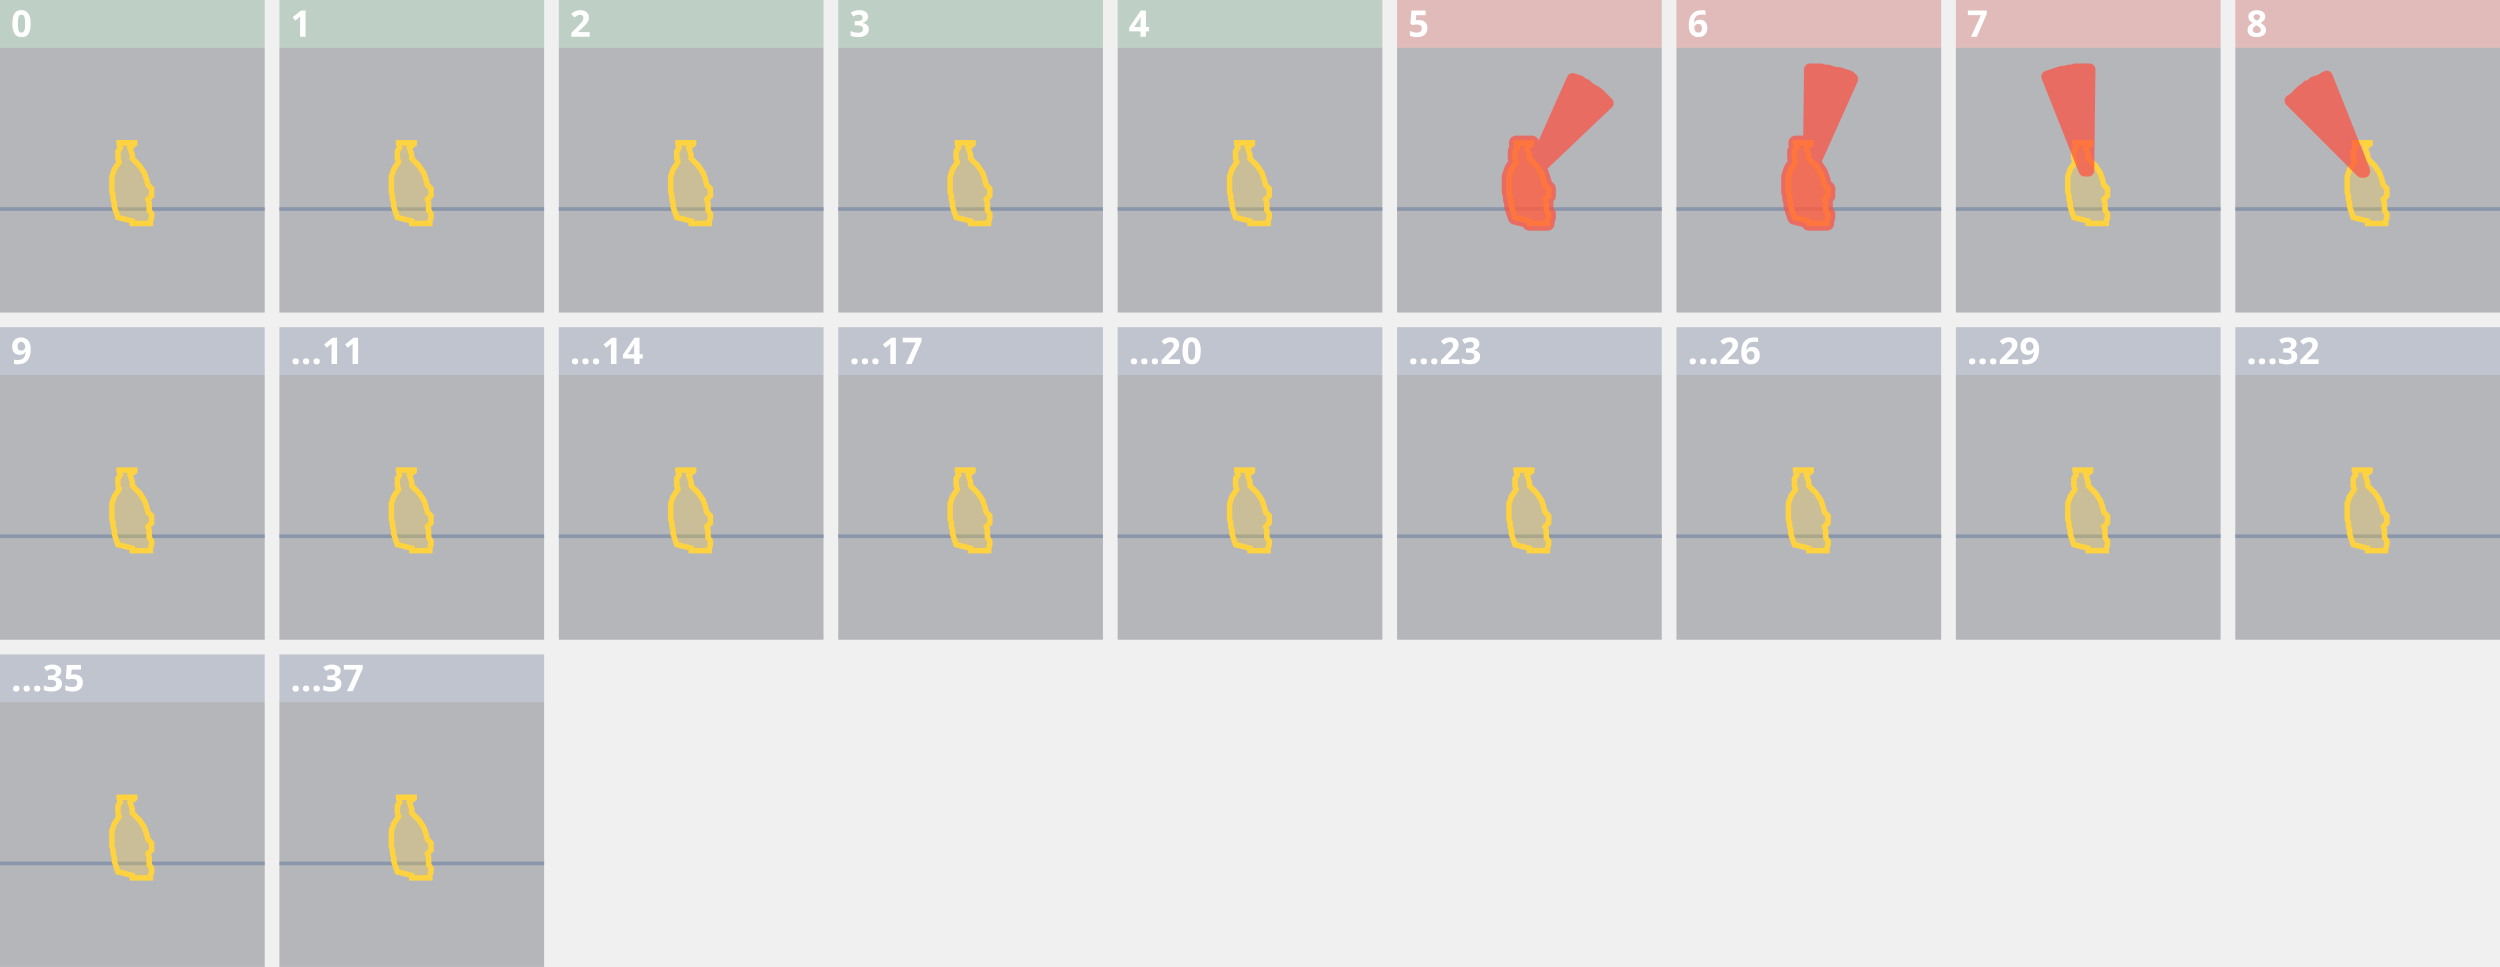
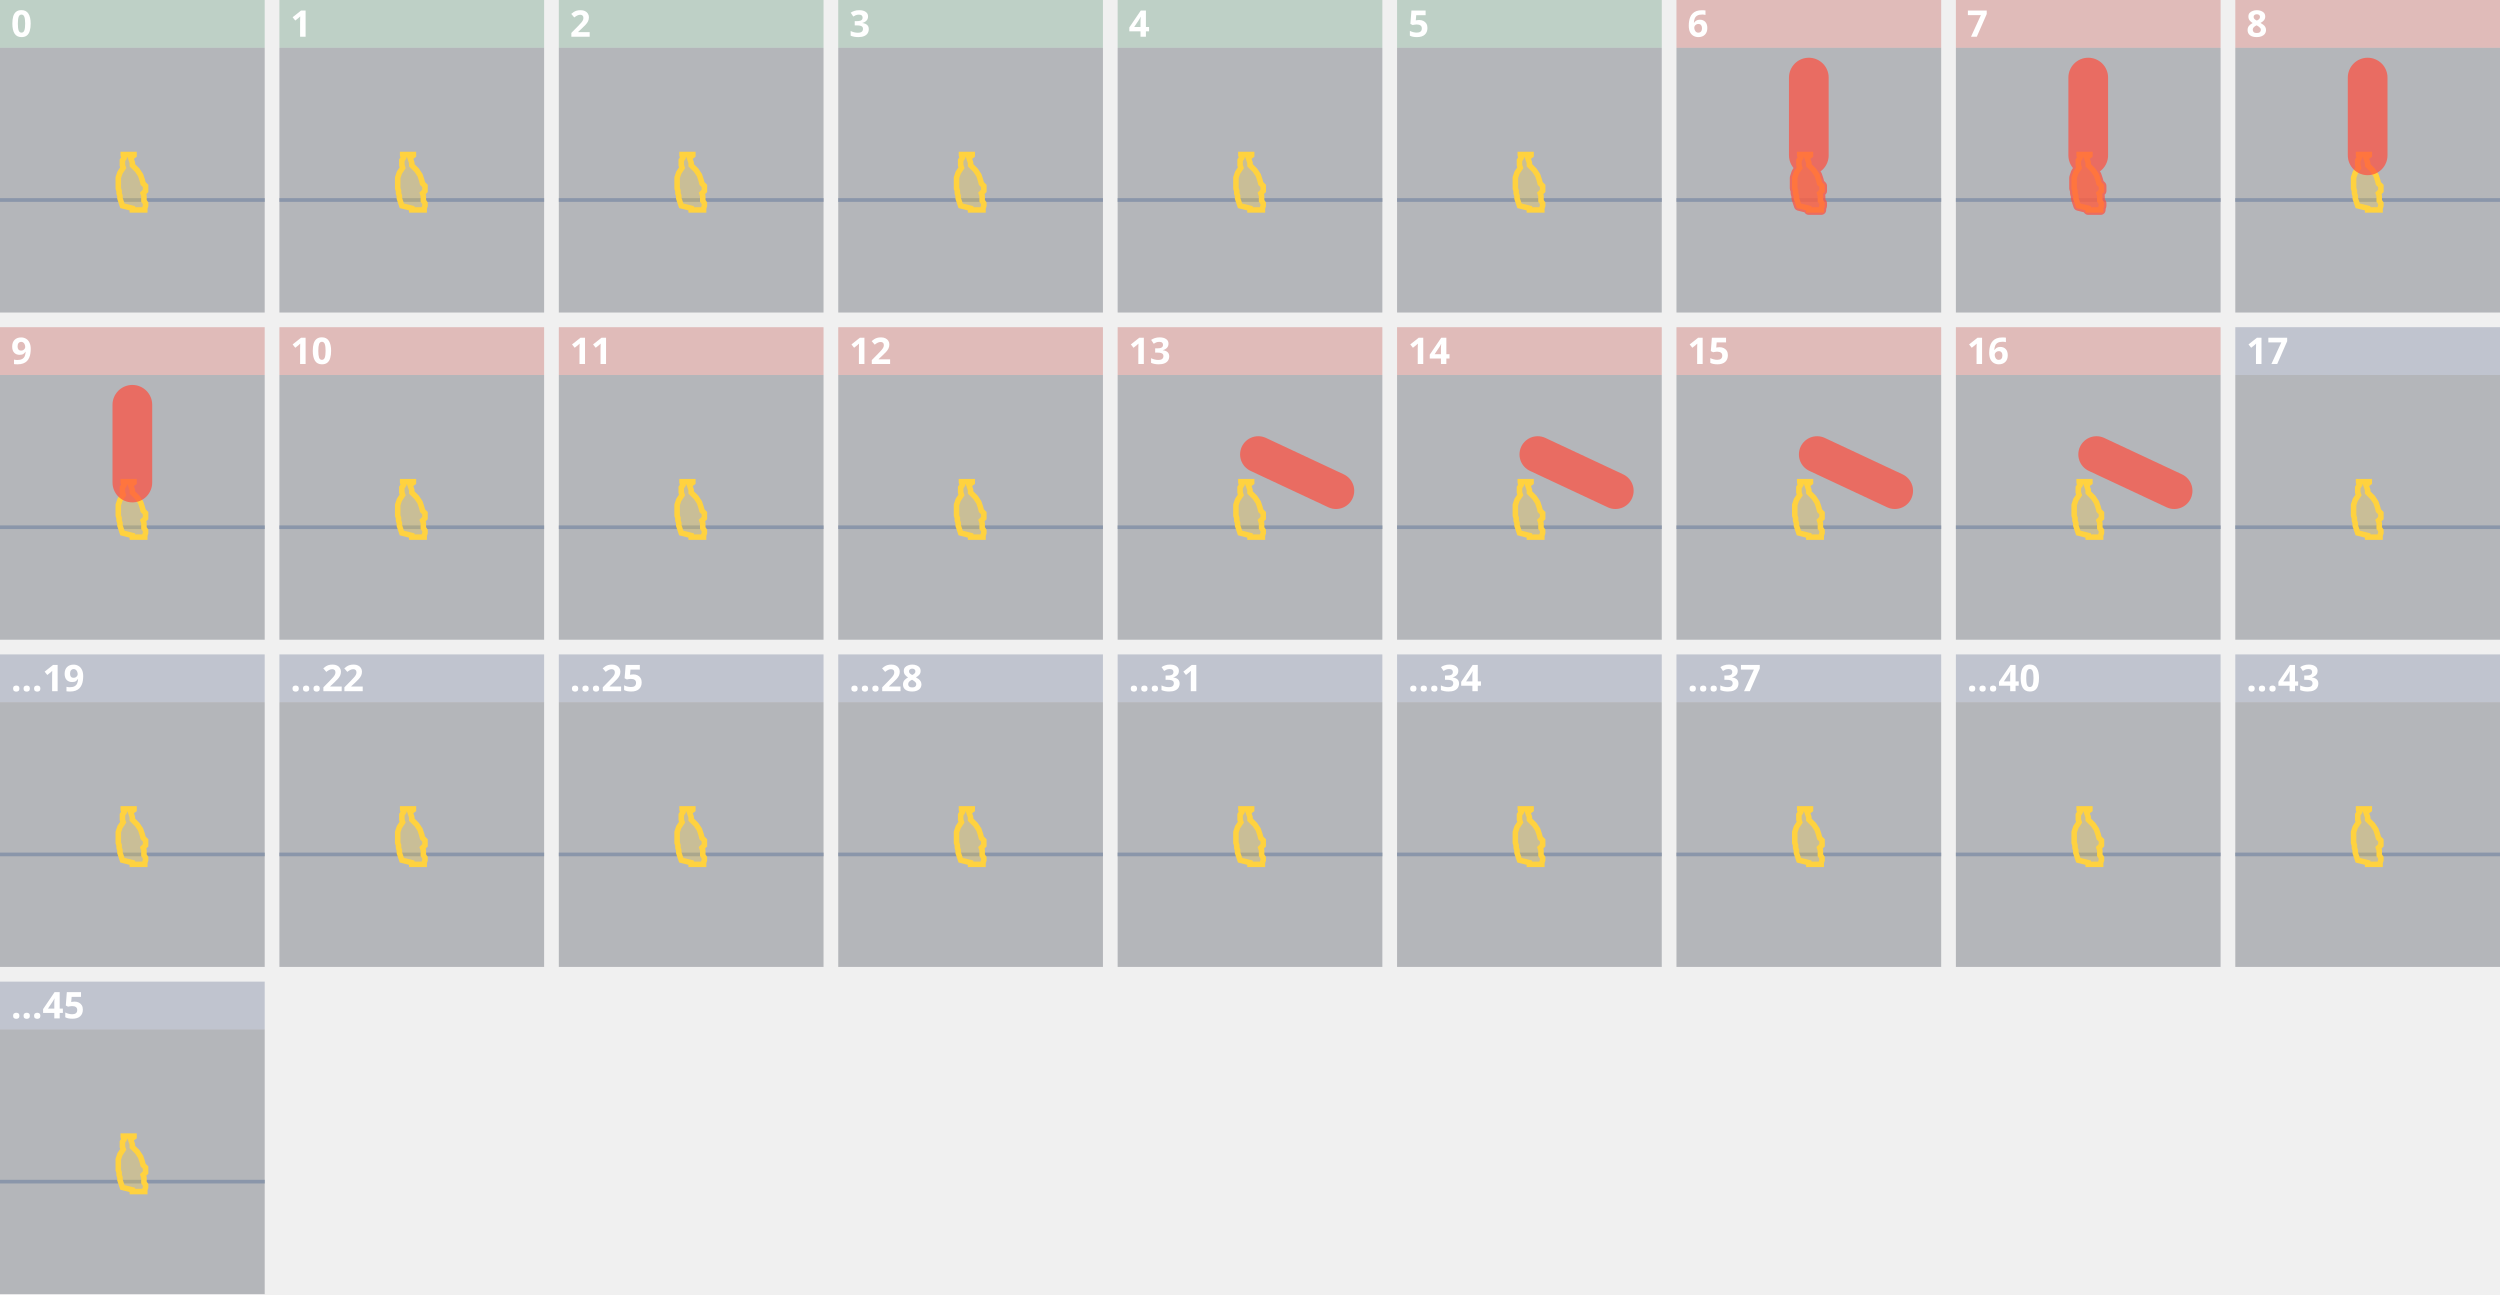
- <svg xmlns="http://www.w3.org/2000/svg" viewBox="0 0 680 263" width="680" height="263">
-   <style>text{font:bold 10px sans-serif;fill:#ffffff}.k{fill:#1b2230}.g{stroke:#8a96aa;stroke-width:3.06}use{stroke-width:4.58;fill-opacity:.28}.u{stroke:#ffd23f;fill:#ffd23f}.v{stroke:#4ade80;fill:#4ade80;fill-opacity:.6}.a{stroke:#e879f9;fill:#e879f9}.o{stroke:#22d3ee;fill:#22d3ee;fill-opacity:.5}.H{color:#ff4d3d;fill:#ff4d3d;opacity:.7}.G{color:#3b9cff;fill:#3b9cff;opacity:.75}.S{color:#ffa630;fill:#ffa630;opacity:.75}.T{color:#ffa630;fill:none;stroke:#ffa630;stroke-width:6.11;stroke-dasharray:12.2}.P{color:#c49bff;fill:none;stroke:#c49bff;stroke-width:3.06;stroke-dasharray:9.2}</style>
+ <svg xmlns="http://www.w3.org/2000/svg" viewBox="0 0 680 352" width="680" height="352">
+   <style>text{font:bold 10px sans-serif;fill:#ffffff}.k{fill:#1b2230}.g{stroke:#8a96aa;stroke-width:4.44}use{stroke-width:6.67;fill-opacity:.28}.u{stroke:#ffd23f;fill:#ffd23f}.v{stroke:#4ade80;fill:#4ade80;fill-opacity:.6}.a{stroke:#e879f9;fill:#e879f9}.o{stroke:#22d3ee;fill:#22d3ee;fill-opacity:.5}.H{color:#ff4d3d;fill:#ff4d3d;opacity:.7}.G{color:#3b9cff;fill:#3b9cff;opacity:.75}.S{color:#ffa630;fill:#ffa630;opacity:.75}.T{color:#ffa630;fill:none;stroke:#ffa630;stroke-width:8.89;stroke-dasharray:17.8}.P{color:#c49bff;fill:none;stroke:#c49bff;stroke-width:4.44;stroke-dasharray:13.3}</style>
  <defs>
    <path id="b0" d="M-11 -31L2 -31L2 -30L-2 -27L-1 -24L0 -21L0 -18L3 -15L6 -12L8 -9L10 -6L11 -3L12 0L13 4L16 7L16 10L16 13L13 16L14 19L14 22L14 25L16 28L16 31L15 34L15 36L0 36L0 34L-12 31L-13 28L-14 25L-15 22L-15 19L-16 16L-16 13L-17 10L-17 7L-17 4L-17 0L-17 -3L-16 -6L-15 -9L-13 -12L-11 -15L-12 -18L-12 -21L-12 -24L-10 -27L-11 -30Z" />
-     <rect id="K" x="-110" y="-110" width="220" height="220" class="k" />
+     <rect id="K" x="-160" y="-160" width="320" height="320" class="k" />
    <rect id="Ls" width="72" height="13" fill="#3f7d5a" />
    <rect id="La" width="72" height="13" fill="#b8332b" />
    <rect id="Le" width="72" height="13" fill="#46557a" />
  </defs>
  <use href="#Ls" x="0" y="0" />
  <text x="3" y="10">0</text>
-   <svg x="0" y="13" width="72" height="72" viewBox="-110 -110 220 220">
-     <use href="#K" />
-     <line x1="-110" y1="24" x2="110" y2="24" class="g" />
+   <svg x="0" y="13" width="72" height="72" viewBox="-160 -160 320 320">
+     <use href="#K" />
+     <line x1="-160" y1="24" x2="160" y2="24" class="g" />
    <use href="#b0" class="u" />
  </svg>
  <use href="#Ls" x="76" y="0" />
  <text x="79" y="10">1</text>
-   <svg x="76" y="13" width="72" height="72" viewBox="-110 -110 220 220">
-     <use href="#K" />
-     <line x1="-110" y1="24" x2="110" y2="24" class="g" />
+   <svg x="76" y="13" width="72" height="72" viewBox="-160 -160 320 320">
+     <use href="#K" />
+     <line x1="-160" y1="24" x2="160" y2="24" class="g" />
    <use href="#b0" class="u" />
  </svg>
  <use href="#Ls" x="152" y="0" />
  <text x="155" y="10">2</text>
-   <svg x="152" y="13" width="72" height="72" viewBox="-110 -110 220 220">
-     <use href="#K" />
-     <line x1="-110" y1="24" x2="110" y2="24" class="g" />
+   <svg x="152" y="13" width="72" height="72" viewBox="-160 -160 320 320">
+     <use href="#K" />
+     <line x1="-160" y1="24" x2="160" y2="24" class="g" />
    <use href="#b0" class="u" />
  </svg>
  <use href="#Ls" x="228" y="0" />
  <text x="231" y="10">3</text>
-   <svg x="228" y="13" width="72" height="72" viewBox="-110 -110 220 220">
-     <use href="#K" />
-     <line x1="-110" y1="24" x2="110" y2="24" class="g" />
+   <svg x="228" y="13" width="72" height="72" viewBox="-160 -160 320 320">
+     <use href="#K" />
+     <line x1="-160" y1="24" x2="160" y2="24" class="g" />
    <use href="#b0" class="u" />
  </svg>
  <use href="#Ls" x="304" y="0" />
  <text x="307" y="10">4</text>
-   <svg x="304" y="13" width="72" height="72" viewBox="-110 -110 220 220">
-     <use href="#K" />
-     <line x1="-110" y1="24" x2="110" y2="24" class="g" />
-     <use href="#b0" class="u" />
-   </svg>
-   <use href="#La" x="380" y="0" />
+   <svg x="304" y="13" width="72" height="72" viewBox="-160 -160 320 320">
+     <use href="#K" />
+     <line x1="-160" y1="24" x2="160" y2="24" class="g" />
+     <use href="#b0" class="u" />
+   </svg>
+   <use href="#Ls" x="380" y="0" />
  <text x="383" y="10">5</text>
-   <svg x="380" y="13" width="72" height="72" viewBox="-110 -110 220 220">
-     <use href="#K" />
-     <line x1="-110" y1="24" x2="110" y2="24" class="g" />
-     <use href="#b0" class="u" />
-     <g class="H">
-       <path d="M36 -84L39 -83L42 -82L44 -80L47 -79L49 -77L52 -75L54 -74L57 -72L59 -70L61 -68L63 -66L65 -64L4 -6L4 -6L4 -7L4 -7L3 -7L3 -7L3 -7L3 -7L3 -7L3 -7L2 -8L2 -8L2 -8Z" stroke="currentColor" stroke-width="10" stroke-linejoin="round" />
-       <path d="M-11 -31L2 -31L2 -30L-2 -27L-1 -24L0 -21L0 -18L3 -15L6 -12L8 -9L10 -6L11 -3L12 0L13 4L16 7L16 10L16 13L13 16L14 19L14 22L14 25L16 28L16 31L15 34L15 36L0 36L0 34L-12 31L-13 28L-14 25L-15 22L-15 19L-16 16L-16 13L-17 10L-17 7L-17 4L-17 0L-17 -3L-16 -6L-15 -9L-13 -12L-11 -15L-12 -18L-12 -21L-12 -24L-10 -27L-11 -30Z" stroke="currentColor" stroke-width="12" stroke-linejoin="round" />
-     </g>
+   <svg x="380" y="13" width="72" height="72" viewBox="-160 -160 320 320">
+     <use href="#K" />
+     <line x1="-160" y1="24" x2="160" y2="24" class="g" />
+     <use href="#b0" class="u" />
  </svg>
  <use href="#La" x="456" y="0" />
  <text x="459" y="10">6</text>
-   <svg x="456" y="13" width="72" height="72" viewBox="-110 -110 220 220">
-     <use href="#K" />
-     <line x1="-110" y1="24" x2="110" y2="24" class="g" />
-     <use href="#b0" class="u" />
-     <g class="H">
-       <path d="M1 -92L4 -92L7 -92L10 -92L13 -91L16 -91L19 -90L22 -89L25 -89L28 -88L31 -87L34 -86L36 -84L2 -8L2 -8L2 -8L1 -8L1 -8L1 -8L1 -8L1 -8L1 -8L0 -8L0 -8L0 -8L0 -8Z" stroke="currentColor" stroke-width="10" stroke-linejoin="round" />
+   <svg x="456" y="13" width="72" height="72" viewBox="-160 -160 320 320">
+     <use href="#K" />
+     <line x1="-160" y1="24" x2="160" y2="24" class="g" />
+     <use href="#b0" class="u" />
+     <g class="H">
+       <line x1="0" y1="-30" x2="0" y2="-124" stroke="currentColor" stroke-width="48" stroke-linecap="round" />
      <path d="M-11 -31L2 -31L2 -30L-2 -27L-1 -24L0 -21L0 -18L3 -15L6 -12L8 -9L10 -6L11 -3L12 0L13 4L16 7L16 10L16 13L13 16L14 19L14 22L14 25L16 28L16 31L15 34L15 36L0 36L0 34L-12 31L-13 28L-14 25L-15 22L-15 19L-16 16L-16 13L-17 10L-17 7L-17 4L-17 0L-17 -3L-16 -6L-15 -9L-13 -12L-11 -15L-12 -18L-12 -21L-12 -24L-10 -27L-11 -30Z" stroke="currentColor" stroke-width="12" stroke-linejoin="round" />
    </g>
  </svg>
  <use href="#La" x="532" y="0" />
  <text x="535" y="10">7</text>
-   <svg x="532" y="13" width="72" height="72" viewBox="-110 -110 220 220">
-     <use href="#K" />
-     <line x1="-110" y1="24" x2="110" y2="24" class="g" />
-     <use href="#b0" class="u" />
-     <g class="H">
-       <path d="M-34 -86L-31 -87L-28 -88L-25 -89L-22 -90L-19 -90L-16 -91L-13 -91L-11 -92L-8 -92L-5 -92L-2 -92L1 -92L0 -8L0 -8L-1 -8L-1 -8L-1 -8L-1 -8L-1 -8L-2 -8L-2 -8L-2 -8L-2 -8L-2 -8L-3 -8Z" stroke="currentColor" stroke-width="10" stroke-linejoin="round" />
+   <svg x="532" y="13" width="72" height="72" viewBox="-160 -160 320 320">
+     <use href="#K" />
+     <line x1="-160" y1="24" x2="160" y2="24" class="g" />
+     <use href="#b0" class="u" />
+     <g class="H">
+       <line x1="0" y1="-30" x2="0" y2="-124" stroke="currentColor" stroke-width="48" stroke-linecap="round" />
+       <path d="M-11 -31L2 -31L2 -30L-2 -27L-1 -24L0 -21L0 -18L3 -15L6 -12L8 -9L10 -6L11 -3L12 0L13 4L16 7L16 10L16 13L13 16L14 19L14 22L14 25L16 28L16 31L15 34L15 36L0 36L0 34L-12 31L-13 28L-14 25L-15 22L-15 19L-16 16L-16 13L-17 10L-17 7L-17 4L-17 0L-17 -3L-16 -6L-15 -9L-13 -12L-11 -15L-12 -18L-12 -21L-12 -24L-10 -27L-11 -30Z" stroke="currentColor" stroke-width="12" stroke-linejoin="round" />
    </g>
  </svg>
  <use href="#La" x="608" y="0" />
  <text x="611" y="10">8</text>
-   <svg x="608" y="13" width="72" height="72" viewBox="-110 -110 220 220">
-     <use href="#K" />
-     <line x1="-110" y1="24" x2="110" y2="24" class="g" />
-     <use href="#b0" class="u" />
-     <g class="H">
-       <path d="M-64 -66L-61 -68L-59 -70L-57 -72L-55 -74L-52 -76L-50 -78L-47 -79L-45 -81L-42 -82L-39 -83L-36 -85L-34 -86L-3 -8L-3 -8L-3 -8L-3 -8L-3 -7L-4 -7L-4 -7L-4 -7L-4 -7L-4 -7L-4 -7L-4 -7L-5 -7Z" stroke="currentColor" stroke-width="10" stroke-linejoin="round" />
-     </g>
-   </svg>
-   <use href="#Le" x="0" y="89" />
+   <svg x="608" y="13" width="72" height="72" viewBox="-160 -160 320 320">
+     <use href="#K" />
+     <line x1="-160" y1="24" x2="160" y2="24" class="g" />
+     <use href="#b0" class="u" />
+     <g class="H">
+       <line x1="0" y1="-30" x2="0" y2="-124" stroke="currentColor" stroke-width="48" stroke-linecap="round" />
+     </g>
+   </svg>
+   <use href="#La" x="0" y="89" />
  <text x="3" y="99">9</text>
-   <svg x="0" y="102" width="72" height="72" viewBox="-110 -110 220 220">
-     <use href="#K" />
-     <line x1="-110" y1="24" x2="110" y2="24" class="g" />
-     <use href="#b0" class="u" />
-   </svg>
-   <use href="#Le" x="76" y="89" />
-   <text x="79" y="99">…11</text>
-   <svg x="76" y="102" width="72" height="72" viewBox="-110 -110 220 220">
-     <use href="#K" />
-     <line x1="-110" y1="24" x2="110" y2="24" class="g" />
-     <use href="#b0" class="u" />
-   </svg>
-   <use href="#Le" x="152" y="89" />
-   <text x="155" y="99">…14</text>
-   <svg x="152" y="102" width="72" height="72" viewBox="-110 -110 220 220">
-     <use href="#K" />
-     <line x1="-110" y1="24" x2="110" y2="24" class="g" />
-     <use href="#b0" class="u" />
-   </svg>
-   <use href="#Le" x="228" y="89" />
-   <text x="231" y="99">…17</text>
-   <svg x="228" y="102" width="72" height="72" viewBox="-110 -110 220 220">
-     <use href="#K" />
-     <line x1="-110" y1="24" x2="110" y2="24" class="g" />
-     <use href="#b0" class="u" />
-   </svg>
-   <use href="#Le" x="304" y="89" />
-   <text x="307" y="99">…20</text>
-   <svg x="304" y="102" width="72" height="72" viewBox="-110 -110 220 220">
-     <use href="#K" />
-     <line x1="-110" y1="24" x2="110" y2="24" class="g" />
-     <use href="#b0" class="u" />
-   </svg>
-   <use href="#Le" x="380" y="89" />
-   <text x="383" y="99">…23</text>
-   <svg x="380" y="102" width="72" height="72" viewBox="-110 -110 220 220">
-     <use href="#K" />
-     <line x1="-110" y1="24" x2="110" y2="24" class="g" />
-     <use href="#b0" class="u" />
-   </svg>
-   <use href="#Le" x="456" y="89" />
-   <text x="459" y="99">…26</text>
-   <svg x="456" y="102" width="72" height="72" viewBox="-110 -110 220 220">
-     <use href="#K" />
-     <line x1="-110" y1="24" x2="110" y2="24" class="g" />
-     <use href="#b0" class="u" />
-   </svg>
-   <use href="#Le" x="532" y="89" />
-   <text x="535" y="99">…29</text>
-   <svg x="532" y="102" width="72" height="72" viewBox="-110 -110 220 220">
-     <use href="#K" />
-     <line x1="-110" y1="24" x2="110" y2="24" class="g" />
-     <use href="#b0" class="u" />
+   <svg x="0" y="102" width="72" height="72" viewBox="-160 -160 320 320">
+     <use href="#K" />
+     <line x1="-160" y1="24" x2="160" y2="24" class="g" />
+     <use href="#b0" class="u" />
+     <g class="H">
+       <line x1="0" y1="-30" x2="0" y2="-124" stroke="currentColor" stroke-width="48" stroke-linecap="round" />
+     </g>
+   </svg>
+   <use href="#La" x="76" y="89" />
+   <text x="79" y="99">10</text>
+   <svg x="76" y="102" width="72" height="72" viewBox="-160 -160 320 320">
+     <use href="#K" />
+     <line x1="-160" y1="24" x2="160" y2="24" class="g" />
+     <use href="#b0" class="u" />
+   </svg>
+   <use href="#La" x="152" y="89" />
+   <text x="155" y="99">11</text>
+   <svg x="152" y="102" width="72" height="72" viewBox="-160 -160 320 320">
+     <use href="#K" />
+     <line x1="-160" y1="24" x2="160" y2="24" class="g" />
+     <use href="#b0" class="u" />
+   </svg>
+   <use href="#La" x="228" y="89" />
+   <text x="231" y="99">12</text>
+   <svg x="228" y="102" width="72" height="72" viewBox="-160 -160 320 320">
+     <use href="#K" />
+     <line x1="-160" y1="24" x2="160" y2="24" class="g" />
+     <use href="#b0" class="u" />
+   </svg>
+   <use href="#La" x="304" y="89" />
+   <text x="307" y="99">13</text>
+   <svg x="304" y="102" width="72" height="72" viewBox="-160 -160 320 320">
+     <use href="#K" />
+     <line x1="-160" y1="24" x2="160" y2="24" class="g" />
+     <use href="#b0" class="u" />
+     <g class="H">
+       <line x1="10" y1="-64" x2="104" y2="-20" stroke="currentColor" stroke-width="44" stroke-linecap="round" />
+     </g>
+   </svg>
+   <use href="#La" x="380" y="89" />
+   <text x="383" y="99">14</text>
+   <svg x="380" y="102" width="72" height="72" viewBox="-160 -160 320 320">
+     <use href="#K" />
+     <line x1="-160" y1="24" x2="160" y2="24" class="g" />
+     <use href="#b0" class="u" />
+     <g class="H">
+       <line x1="10" y1="-64" x2="104" y2="-20" stroke="currentColor" stroke-width="44" stroke-linecap="round" />
+     </g>
+   </svg>
+   <use href="#La" x="456" y="89" />
+   <text x="459" y="99">15</text>
+   <svg x="456" y="102" width="72" height="72" viewBox="-160 -160 320 320">
+     <use href="#K" />
+     <line x1="-160" y1="24" x2="160" y2="24" class="g" />
+     <use href="#b0" class="u" />
+     <g class="H">
+       <line x1="10" y1="-64" x2="104" y2="-20" stroke="currentColor" stroke-width="44" stroke-linecap="round" />
+     </g>
+   </svg>
+   <use href="#La" x="532" y="89" />
+   <text x="535" y="99">16</text>
+   <svg x="532" y="102" width="72" height="72" viewBox="-160 -160 320 320">
+     <use href="#K" />
+     <line x1="-160" y1="24" x2="160" y2="24" class="g" />
+     <use href="#b0" class="u" />
+     <g class="H">
+       <line x1="10" y1="-64" x2="104" y2="-20" stroke="currentColor" stroke-width="44" stroke-linecap="round" />
+     </g>
  </svg>
  <use href="#Le" x="608" y="89" />
-   <text x="611" y="99">…32</text>
-   <svg x="608" y="102" width="72" height="72" viewBox="-110 -110 220 220">
-     <use href="#K" />
-     <line x1="-110" y1="24" x2="110" y2="24" class="g" />
+   <text x="611" y="99">17</text>
+   <svg x="608" y="102" width="72" height="72" viewBox="-160 -160 320 320">
+     <use href="#K" />
+     <line x1="-160" y1="24" x2="160" y2="24" class="g" />
    <use href="#b0" class="u" />
  </svg>
  <use href="#Le" x="0" y="178" />
-   <text x="3" y="188">…35</text>
-   <svg x="0" y="191" width="72" height="72" viewBox="-110 -110 220 220">
-     <use href="#K" />
-     <line x1="-110" y1="24" x2="110" y2="24" class="g" />
+   <text x="3" y="188">…19</text>
+   <svg x="0" y="191" width="72" height="72" viewBox="-160 -160 320 320">
+     <use href="#K" />
+     <line x1="-160" y1="24" x2="160" y2="24" class="g" />
    <use href="#b0" class="u" />
  </svg>
  <use href="#Le" x="76" y="178" />
-   <text x="79" y="188">…37</text>
-   <svg x="76" y="191" width="72" height="72" viewBox="-110 -110 220 220">
-     <use href="#K" />
-     <line x1="-110" y1="24" x2="110" y2="24" class="g" />
+   <text x="79" y="188">…22</text>
+   <svg x="76" y="191" width="72" height="72" viewBox="-160 -160 320 320">
+     <use href="#K" />
+     <line x1="-160" y1="24" x2="160" y2="24" class="g" />
+     <use href="#b0" class="u" />
+   </svg>
+   <use href="#Le" x="152" y="178" />
+   <text x="155" y="188">…25</text>
+   <svg x="152" y="191" width="72" height="72" viewBox="-160 -160 320 320">
+     <use href="#K" />
+     <line x1="-160" y1="24" x2="160" y2="24" class="g" />
+     <use href="#b0" class="u" />
+   </svg>
+   <use href="#Le" x="228" y="178" />
+   <text x="231" y="188">…28</text>
+   <svg x="228" y="191" width="72" height="72" viewBox="-160 -160 320 320">
+     <use href="#K" />
+     <line x1="-160" y1="24" x2="160" y2="24" class="g" />
+     <use href="#b0" class="u" />
+   </svg>
+   <use href="#Le" x="304" y="178" />
+   <text x="307" y="188">…31</text>
+   <svg x="304" y="191" width="72" height="72" viewBox="-160 -160 320 320">
+     <use href="#K" />
+     <line x1="-160" y1="24" x2="160" y2="24" class="g" />
+     <use href="#b0" class="u" />
+   </svg>
+   <use href="#Le" x="380" y="178" />
+   <text x="383" y="188">…34</text>
+   <svg x="380" y="191" width="72" height="72" viewBox="-160 -160 320 320">
+     <use href="#K" />
+     <line x1="-160" y1="24" x2="160" y2="24" class="g" />
+     <use href="#b0" class="u" />
+   </svg>
+   <use href="#Le" x="456" y="178" />
+   <text x="459" y="188">…37</text>
+   <svg x="456" y="191" width="72" height="72" viewBox="-160 -160 320 320">
+     <use href="#K" />
+     <line x1="-160" y1="24" x2="160" y2="24" class="g" />
+     <use href="#b0" class="u" />
+   </svg>
+   <use href="#Le" x="532" y="178" />
+   <text x="535" y="188">…40</text>
+   <svg x="532" y="191" width="72" height="72" viewBox="-160 -160 320 320">
+     <use href="#K" />
+     <line x1="-160" y1="24" x2="160" y2="24" class="g" />
+     <use href="#b0" class="u" />
+   </svg>
+   <use href="#Le" x="608" y="178" />
+   <text x="611" y="188">…43</text>
+   <svg x="608" y="191" width="72" height="72" viewBox="-160 -160 320 320">
+     <use href="#K" />
+     <line x1="-160" y1="24" x2="160" y2="24" class="g" />
+     <use href="#b0" class="u" />
+   </svg>
+   <use href="#Le" x="0" y="267" />
+   <text x="3" y="277">…45</text>
+   <svg x="0" y="280" width="72" height="72" viewBox="-160 -160 320 320">
+     <use href="#K" />
+     <line x1="-160" y1="24" x2="160" y2="24" class="g" />
    <use href="#b0" class="u" />
  </svg>
</svg>
